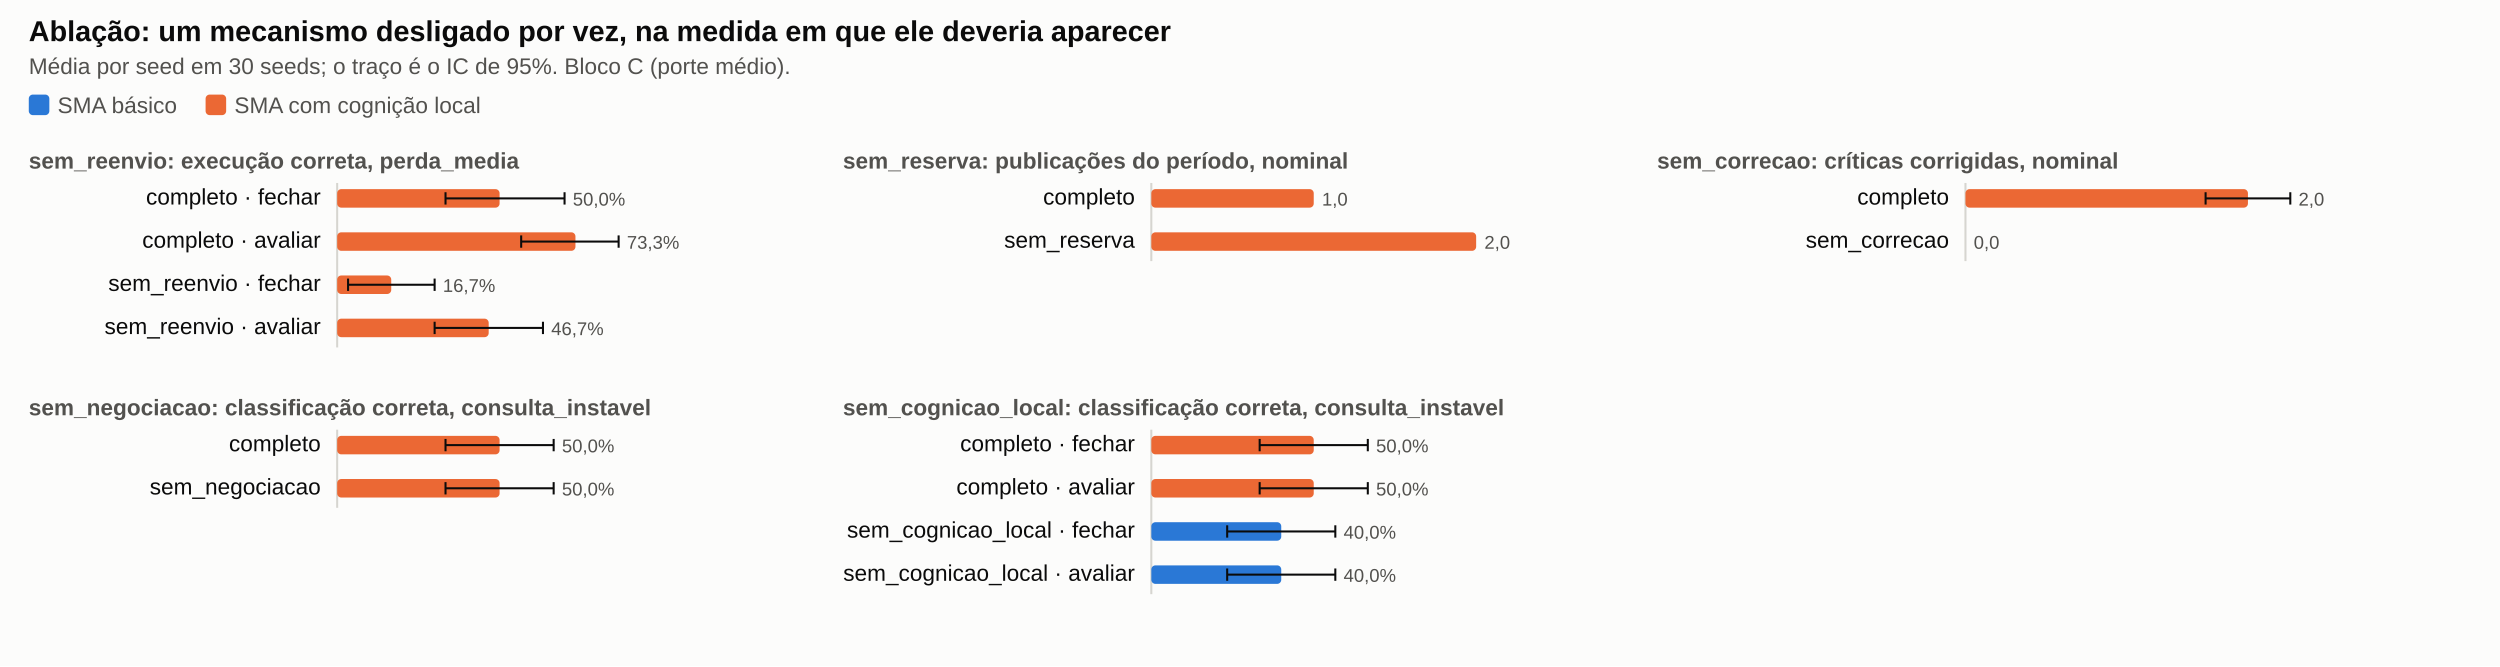
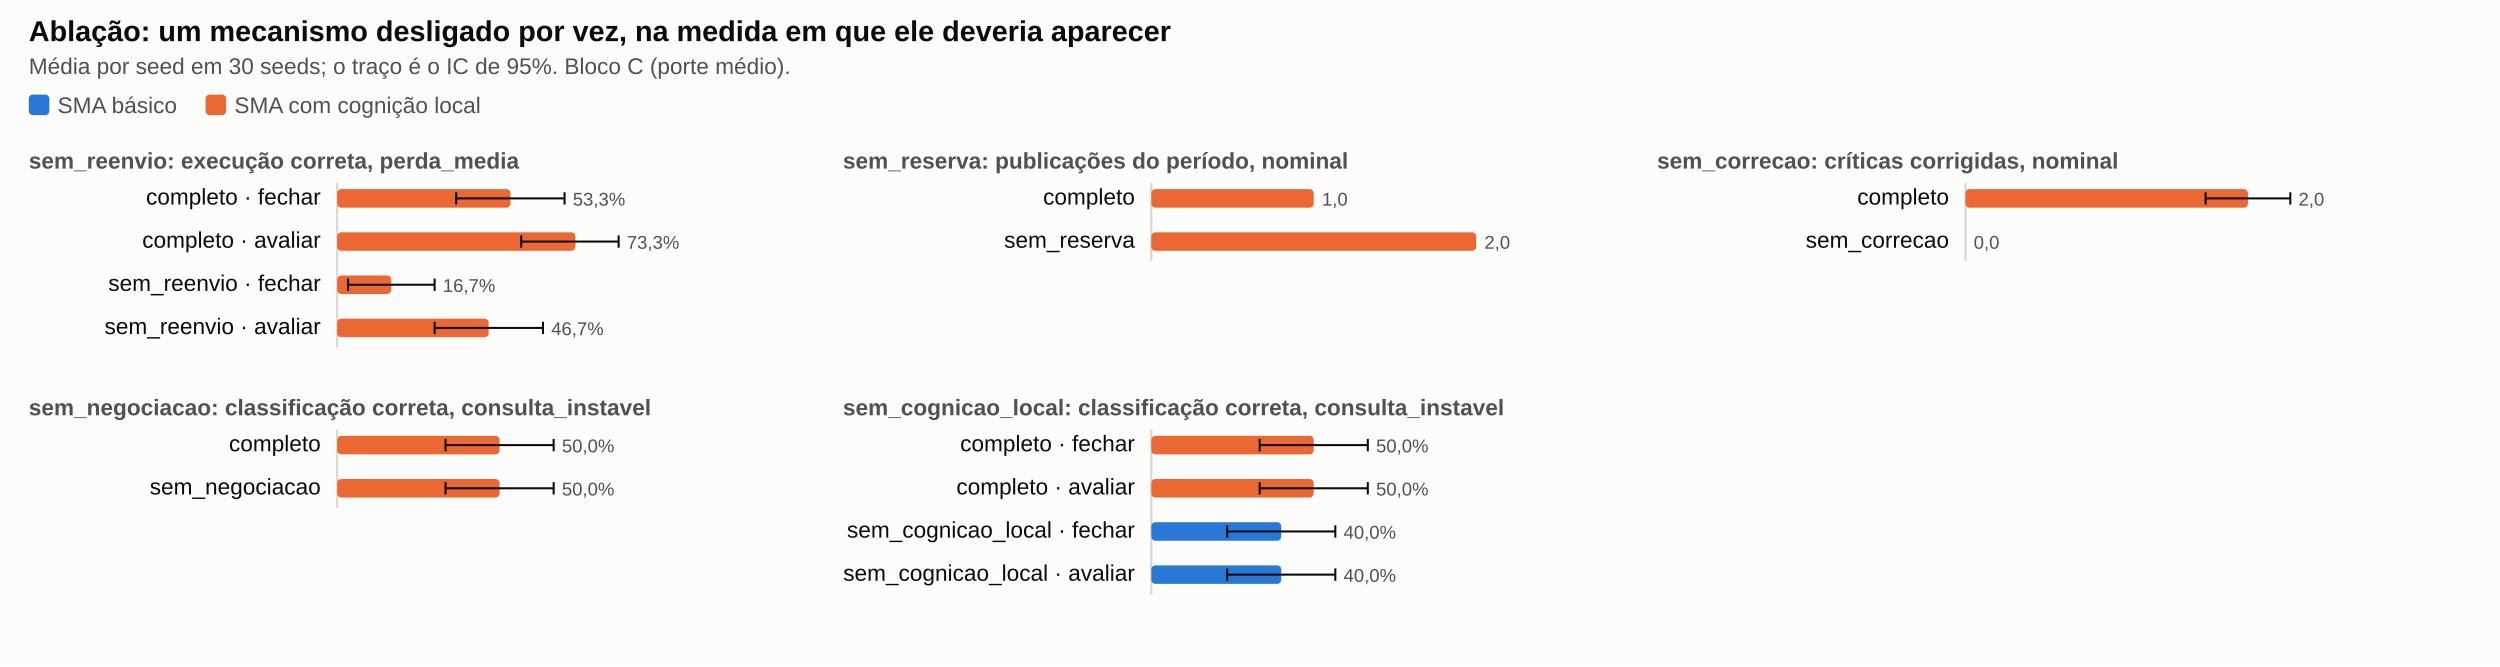
<svg xmlns="http://www.w3.org/2000/svg" viewBox="0 0 1216 324" width="1216" height="324" font-family="Arial, Helvetica, sans-serif" font-size="11">
  <rect width="1216" height="324" fill="#fcfcfb" />
  <text x="14" y="20" font-size="14" font-weight="700" fill="#0b0b0b">Ablação: um mecanismo desligado por vez, na medida em que ele deveria aparecer</text>
  <text x="14" y="36" fill="#52514e">Média por seed em 30 seeds; o traço é o IC de 95%. Bloco C (porte médio).</text>
  <rect x="14" y="46" width="10" height="10" rx="2" fill="#2a78d6" />
  <text x="28" y="55" fill="#52514e">SMA básico</text>
  <rect x="100.0" y="46" width="10" height="10" rx="2" fill="#eb6834" />
  <text x="114.0" y="55" fill="#52514e">SMA com cognição local</text>
  <text x="14" y="82" font-weight="700" fill="#52514e">sem_reenvio: execução correta, perda_media</text>
  <line x1="164" y1="89" x2="164" y2="169" stroke="#d6d5d0" />
  <text x="156" y="99.5" text-anchor="end" fill="#0b0b0b">completo · fechar</text>
-   <rect x="164" y="92" width="79.0" height="9" rx="2" fill="#eb6834" />
-   <line x1="216.7" y1="96.5" x2="274.6" y2="96.5" stroke="#0b0b0b" stroke-width="1" />
-   <line x1="216.7" y1="93.5" x2="216.7" y2="99.5" stroke="#0b0b0b" stroke-width="1" />
+   <rect x="164" y="92" width="84.3" height="9" rx="2" fill="#eb6834" />
+   <line x1="221.9" y1="96.5" x2="274.6" y2="96.5" stroke="#0b0b0b" stroke-width="1" />
+   <line x1="221.9" y1="93.5" x2="221.9" y2="99.5" stroke="#0b0b0b" stroke-width="1" />
  <line x1="274.6" y1="93.5" x2="274.6" y2="99.5" stroke="#0b0b0b" stroke-width="1" />
-   <text x="278.6" y="100" font-size="9" fill="#52514e">50,0%</text>
+   <text x="278.6" y="100" font-size="9" fill="#52514e">53,3%</text>
  <text x="156" y="120.5" text-anchor="end" fill="#0b0b0b">completo · avaliar</text>
  <rect x="164" y="113" width="115.9" height="9" rx="2" fill="#eb6834" />
  <line x1="253.5" y1="117.5" x2="300.9" y2="117.5" stroke="#0b0b0b" stroke-width="1" />
  <line x1="253.5" y1="114.5" x2="253.5" y2="120.5" stroke="#0b0b0b" stroke-width="1" />
  <line x1="300.9" y1="114.5" x2="300.9" y2="120.5" stroke="#0b0b0b" stroke-width="1" />
  <text x="304.9" y="121" font-size="9" fill="#52514e">73,3%</text>
  <text x="156" y="141.5" text-anchor="end" fill="#0b0b0b">sem_reenvio · fechar</text>
  <rect x="164" y="134" width="26.3" height="9" rx="2" fill="#eb6834" />
  <line x1="169.3" y1="138.5" x2="211.4" y2="138.5" stroke="#0b0b0b" stroke-width="1" />
  <line x1="169.3" y1="135.5" x2="169.3" y2="141.5" stroke="#0b0b0b" stroke-width="1" />
  <line x1="211.4" y1="135.5" x2="211.4" y2="141.5" stroke="#0b0b0b" stroke-width="1" />
  <text x="215.4" y="142" font-size="9" fill="#52514e">16,7%</text>
  <text x="156" y="162.5" text-anchor="end" fill="#0b0b0b">sem_reenvio · avaliar</text>
  <rect x="164" y="155" width="73.7" height="9" rx="2" fill="#eb6834" />
  <line x1="211.4" y1="159.5" x2="264.1" y2="159.5" stroke="#0b0b0b" stroke-width="1" />
  <line x1="211.4" y1="156.5" x2="211.4" y2="162.5" stroke="#0b0b0b" stroke-width="1" />
  <line x1="264.1" y1="156.5" x2="264.1" y2="162.5" stroke="#0b0b0b" stroke-width="1" />
  <text x="268.1" y="163" font-size="9" fill="#52514e">46,7%</text>
  <text x="410" y="82" font-weight="700" fill="#52514e">sem_reserva: publicações do período, nominal</text>
  <line x1="560" y1="89" x2="560" y2="127" stroke="#d6d5d0" />
  <text x="552" y="99.5" text-anchor="end" fill="#0b0b0b">completo</text>
  <rect x="560" y="92" width="79.0" height="9" rx="2" fill="#eb6834" />
  <text x="643.0" y="100" font-size="9" fill="#52514e">1,0</text>
  <text x="552" y="120.5" text-anchor="end" fill="#0b0b0b">sem_reserva</text>
  <rect x="560" y="113" width="158.0" height="9" rx="2" fill="#eb6834" />
  <text x="722.0" y="121" font-size="9" fill="#52514e">2,0</text>
  <text x="806" y="82" font-weight="700" fill="#52514e">sem_correcao: críticas corrigidas, nominal</text>
  <line x1="956" y1="89" x2="956" y2="127" stroke="#d6d5d0" />
  <text x="948" y="99.5" text-anchor="end" fill="#0b0b0b">completo</text>
  <rect x="956" y="92" width="137.4" height="9" rx="2" fill="#eb6834" />
  <line x1="1072.8" y1="96.5" x2="1114.0" y2="96.5" stroke="#0b0b0b" stroke-width="1" />
  <line x1="1072.8" y1="93.5" x2="1072.8" y2="99.5" stroke="#0b0b0b" stroke-width="1" />
  <line x1="1114.0" y1="93.5" x2="1114.0" y2="99.5" stroke="#0b0b0b" stroke-width="1" />
  <text x="1118.0" y="100" font-size="9" fill="#52514e">2,0</text>
  <text x="948" y="120.5" text-anchor="end" fill="#0b0b0b">sem_correcao</text>
  <text x="960.0" y="121" font-size="9" fill="#52514e">0,0</text>
  <text x="14" y="202" font-weight="700" fill="#52514e">sem_negociacao: classificação correta, consulta_instavel</text>
  <line x1="164" y1="209" x2="164" y2="247" stroke="#d6d5d0" />
  <text x="156" y="219.5" text-anchor="end" fill="#0b0b0b">completo</text>
  <rect x="164" y="212" width="79.0" height="9" rx="2" fill="#eb6834" />
  <line x1="216.7" y1="216.5" x2="269.3" y2="216.5" stroke="#0b0b0b" stroke-width="1" />
  <line x1="216.7" y1="213.5" x2="216.7" y2="219.5" stroke="#0b0b0b" stroke-width="1" />
  <line x1="269.3" y1="213.5" x2="269.3" y2="219.5" stroke="#0b0b0b" stroke-width="1" />
  <text x="273.3" y="220" font-size="9" fill="#52514e">50,0%</text>
  <text x="156" y="240.5" text-anchor="end" fill="#0b0b0b">sem_negociacao</text>
  <rect x="164" y="233" width="79.0" height="9" rx="2" fill="#eb6834" />
  <line x1="216.7" y1="237.5" x2="269.3" y2="237.5" stroke="#0b0b0b" stroke-width="1" />
  <line x1="216.7" y1="234.5" x2="216.7" y2="240.5" stroke="#0b0b0b" stroke-width="1" />
  <line x1="269.3" y1="234.5" x2="269.3" y2="240.5" stroke="#0b0b0b" stroke-width="1" />
  <text x="273.3" y="241" font-size="9" fill="#52514e">50,0%</text>
  <text x="410" y="202" font-weight="700" fill="#52514e">sem_cognicao_local: classificação correta, consulta_instavel</text>
  <line x1="560" y1="209" x2="560" y2="289" stroke="#d6d5d0" />
  <text x="552" y="219.5" text-anchor="end" fill="#0b0b0b">completo · fechar</text>
  <rect x="560" y="212" width="79.0" height="9" rx="2" fill="#eb6834" />
  <line x1="612.7" y1="216.5" x2="665.3" y2="216.5" stroke="#0b0b0b" stroke-width="1" />
  <line x1="612.7" y1="213.5" x2="612.7" y2="219.5" stroke="#0b0b0b" stroke-width="1" />
  <line x1="665.3" y1="213.5" x2="665.3" y2="219.5" stroke="#0b0b0b" stroke-width="1" />
  <text x="669.3" y="220" font-size="9" fill="#52514e">50,0%</text>
  <text x="552" y="240.5" text-anchor="end" fill="#0b0b0b">completo · avaliar</text>
  <rect x="560" y="233" width="79.0" height="9" rx="2" fill="#eb6834" />
  <line x1="612.7" y1="237.5" x2="665.3" y2="237.5" stroke="#0b0b0b" stroke-width="1" />
  <line x1="612.7" y1="234.5" x2="612.7" y2="240.5" stroke="#0b0b0b" stroke-width="1" />
  <line x1="665.3" y1="234.5" x2="665.3" y2="240.5" stroke="#0b0b0b" stroke-width="1" />
  <text x="669.3" y="241" font-size="9" fill="#52514e">50,0%</text>
  <text x="552" y="261.5" text-anchor="end" fill="#0b0b0b">sem_cognicao_local · fechar</text>
  <rect x="560" y="254" width="63.2" height="9" rx="2" fill="#2a78d6" />
  <line x1="596.9" y1="258.5" x2="649.5" y2="258.5" stroke="#0b0b0b" stroke-width="1" />
  <line x1="596.9" y1="255.5" x2="596.9" y2="261.5" stroke="#0b0b0b" stroke-width="1" />
  <line x1="649.5" y1="255.5" x2="649.5" y2="261.5" stroke="#0b0b0b" stroke-width="1" />
  <text x="653.5" y="262" font-size="9" fill="#52514e">40,0%</text>
  <text x="552" y="282.5" text-anchor="end" fill="#0b0b0b">sem_cognicao_local · avaliar</text>
  <rect x="560" y="275" width="63.2" height="9" rx="2" fill="#2a78d6" />
  <line x1="596.9" y1="279.5" x2="649.5" y2="279.5" stroke="#0b0b0b" stroke-width="1" />
  <line x1="596.9" y1="276.5" x2="596.9" y2="282.5" stroke="#0b0b0b" stroke-width="1" />
  <line x1="649.5" y1="276.5" x2="649.5" y2="282.5" stroke="#0b0b0b" stroke-width="1" />
  <text x="653.5" y="283" font-size="9" fill="#52514e">40,0%</text>
</svg>
